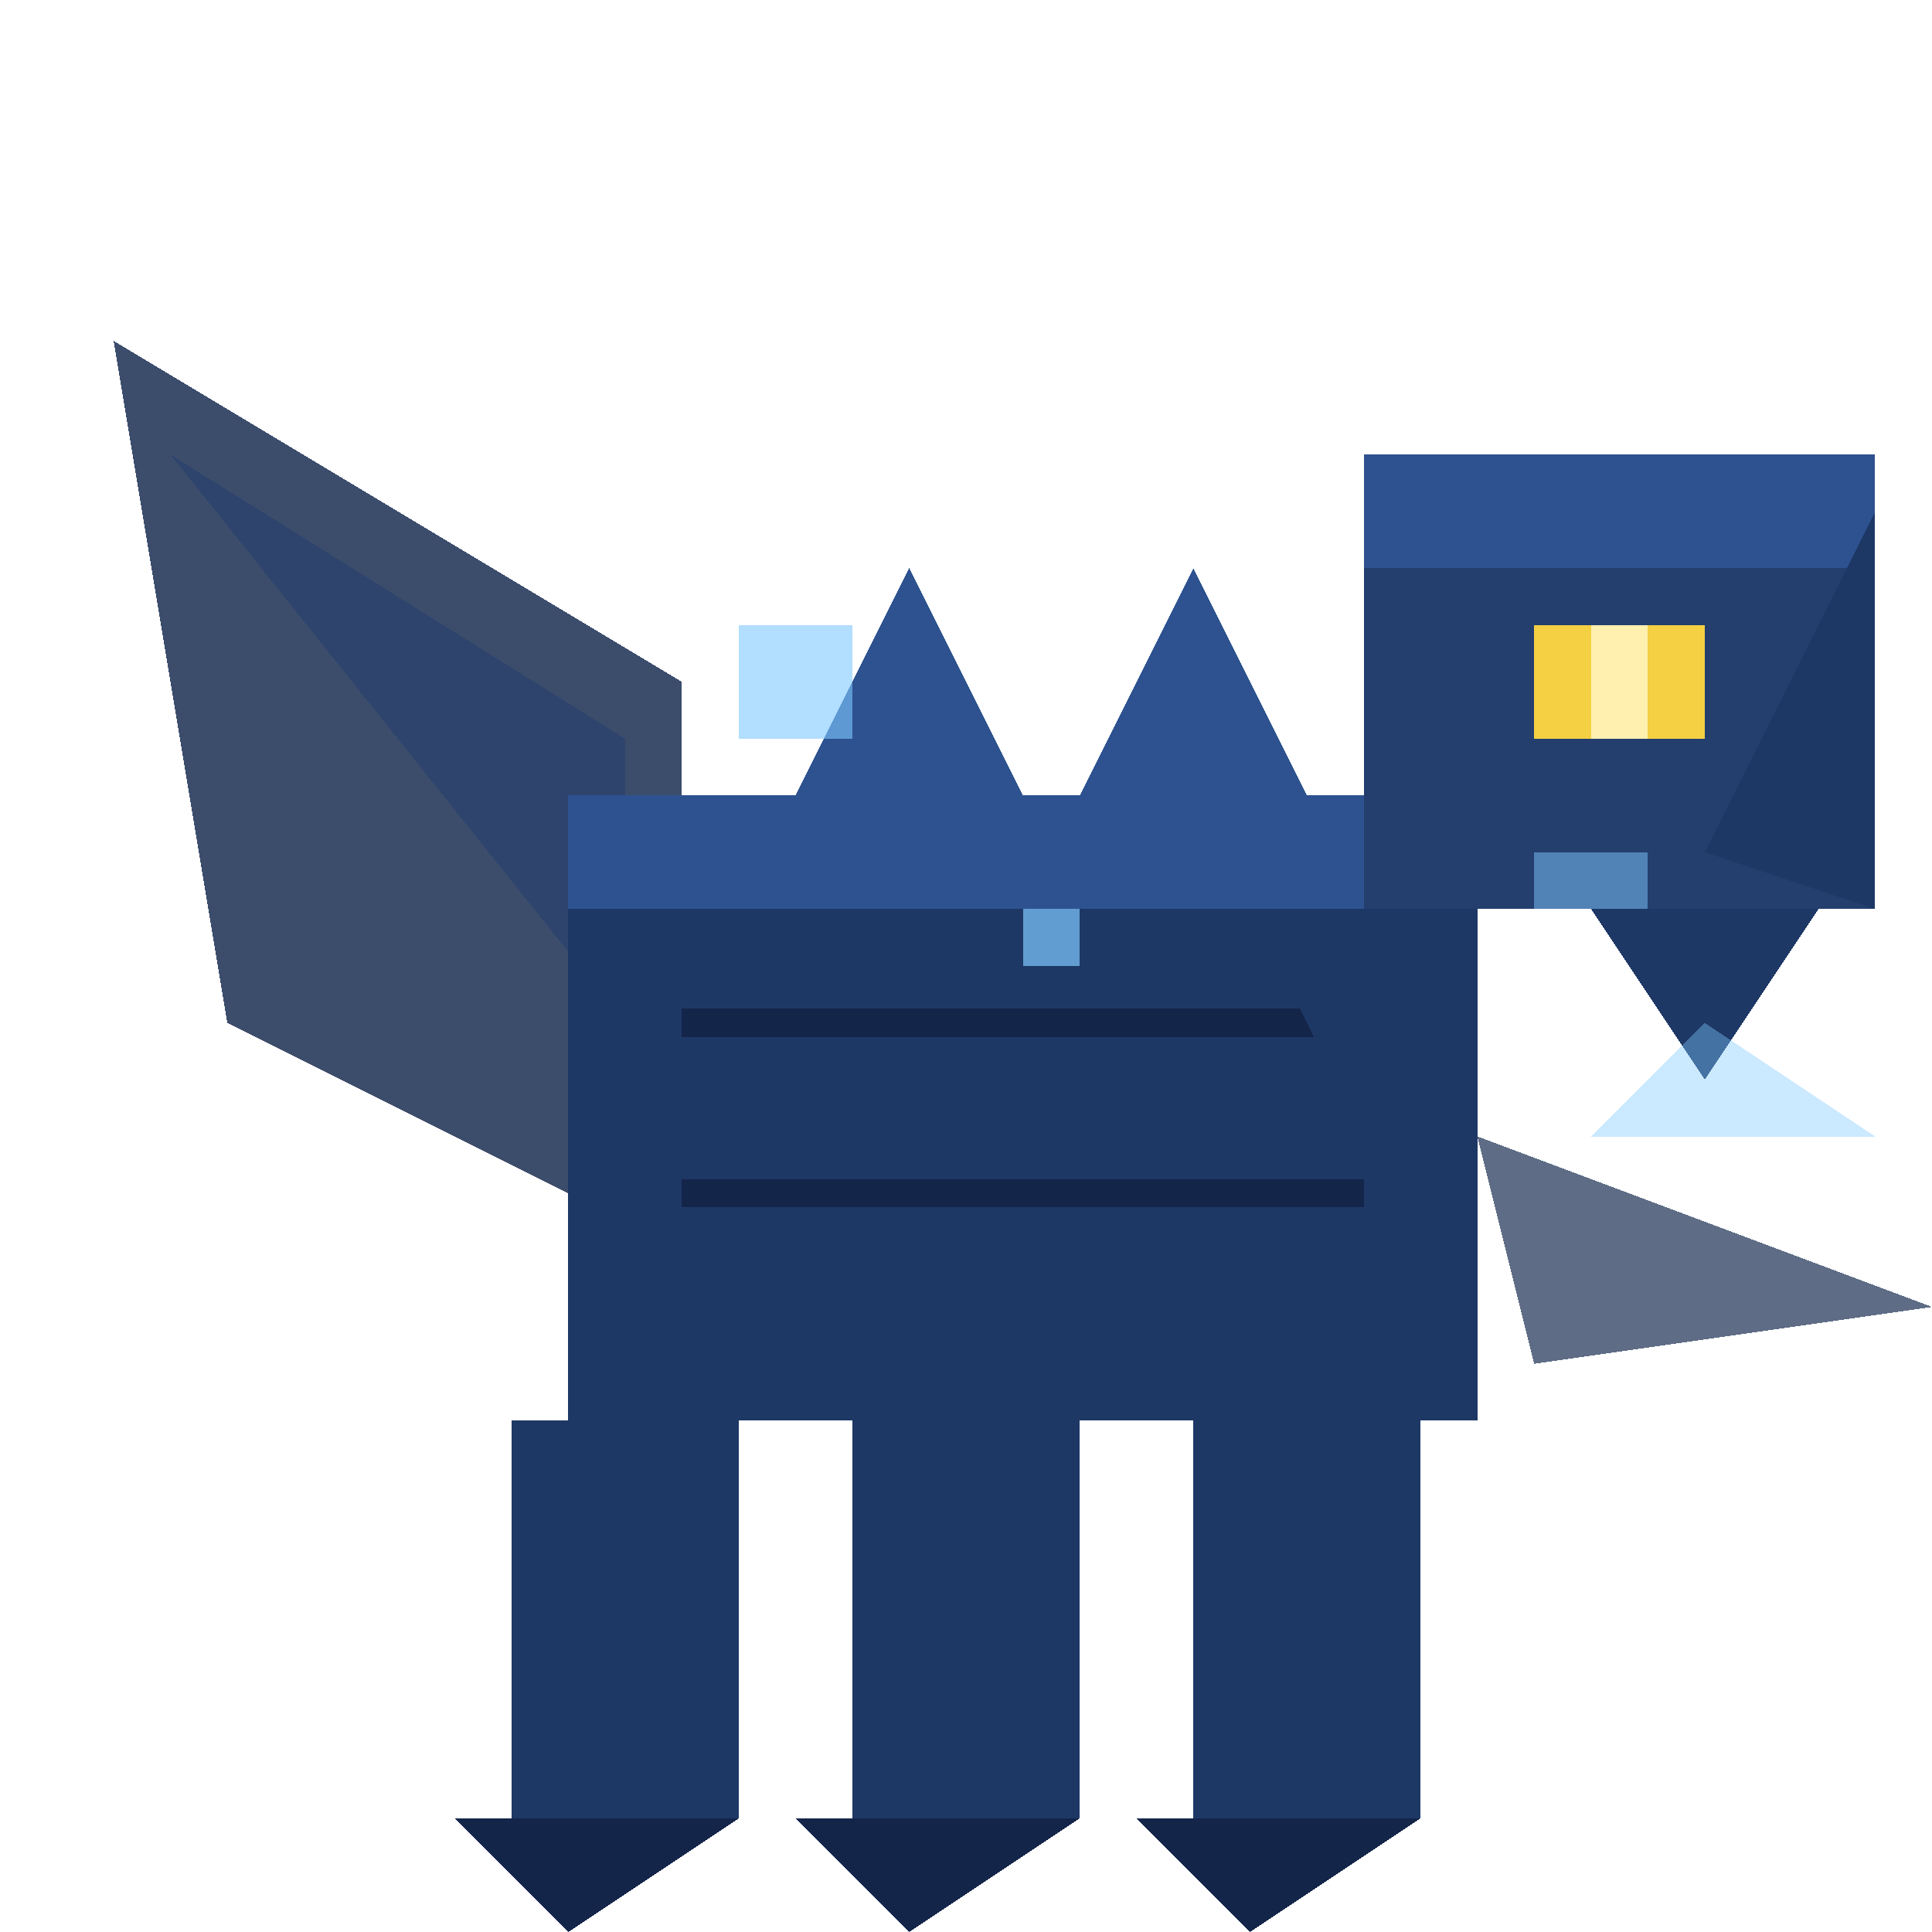
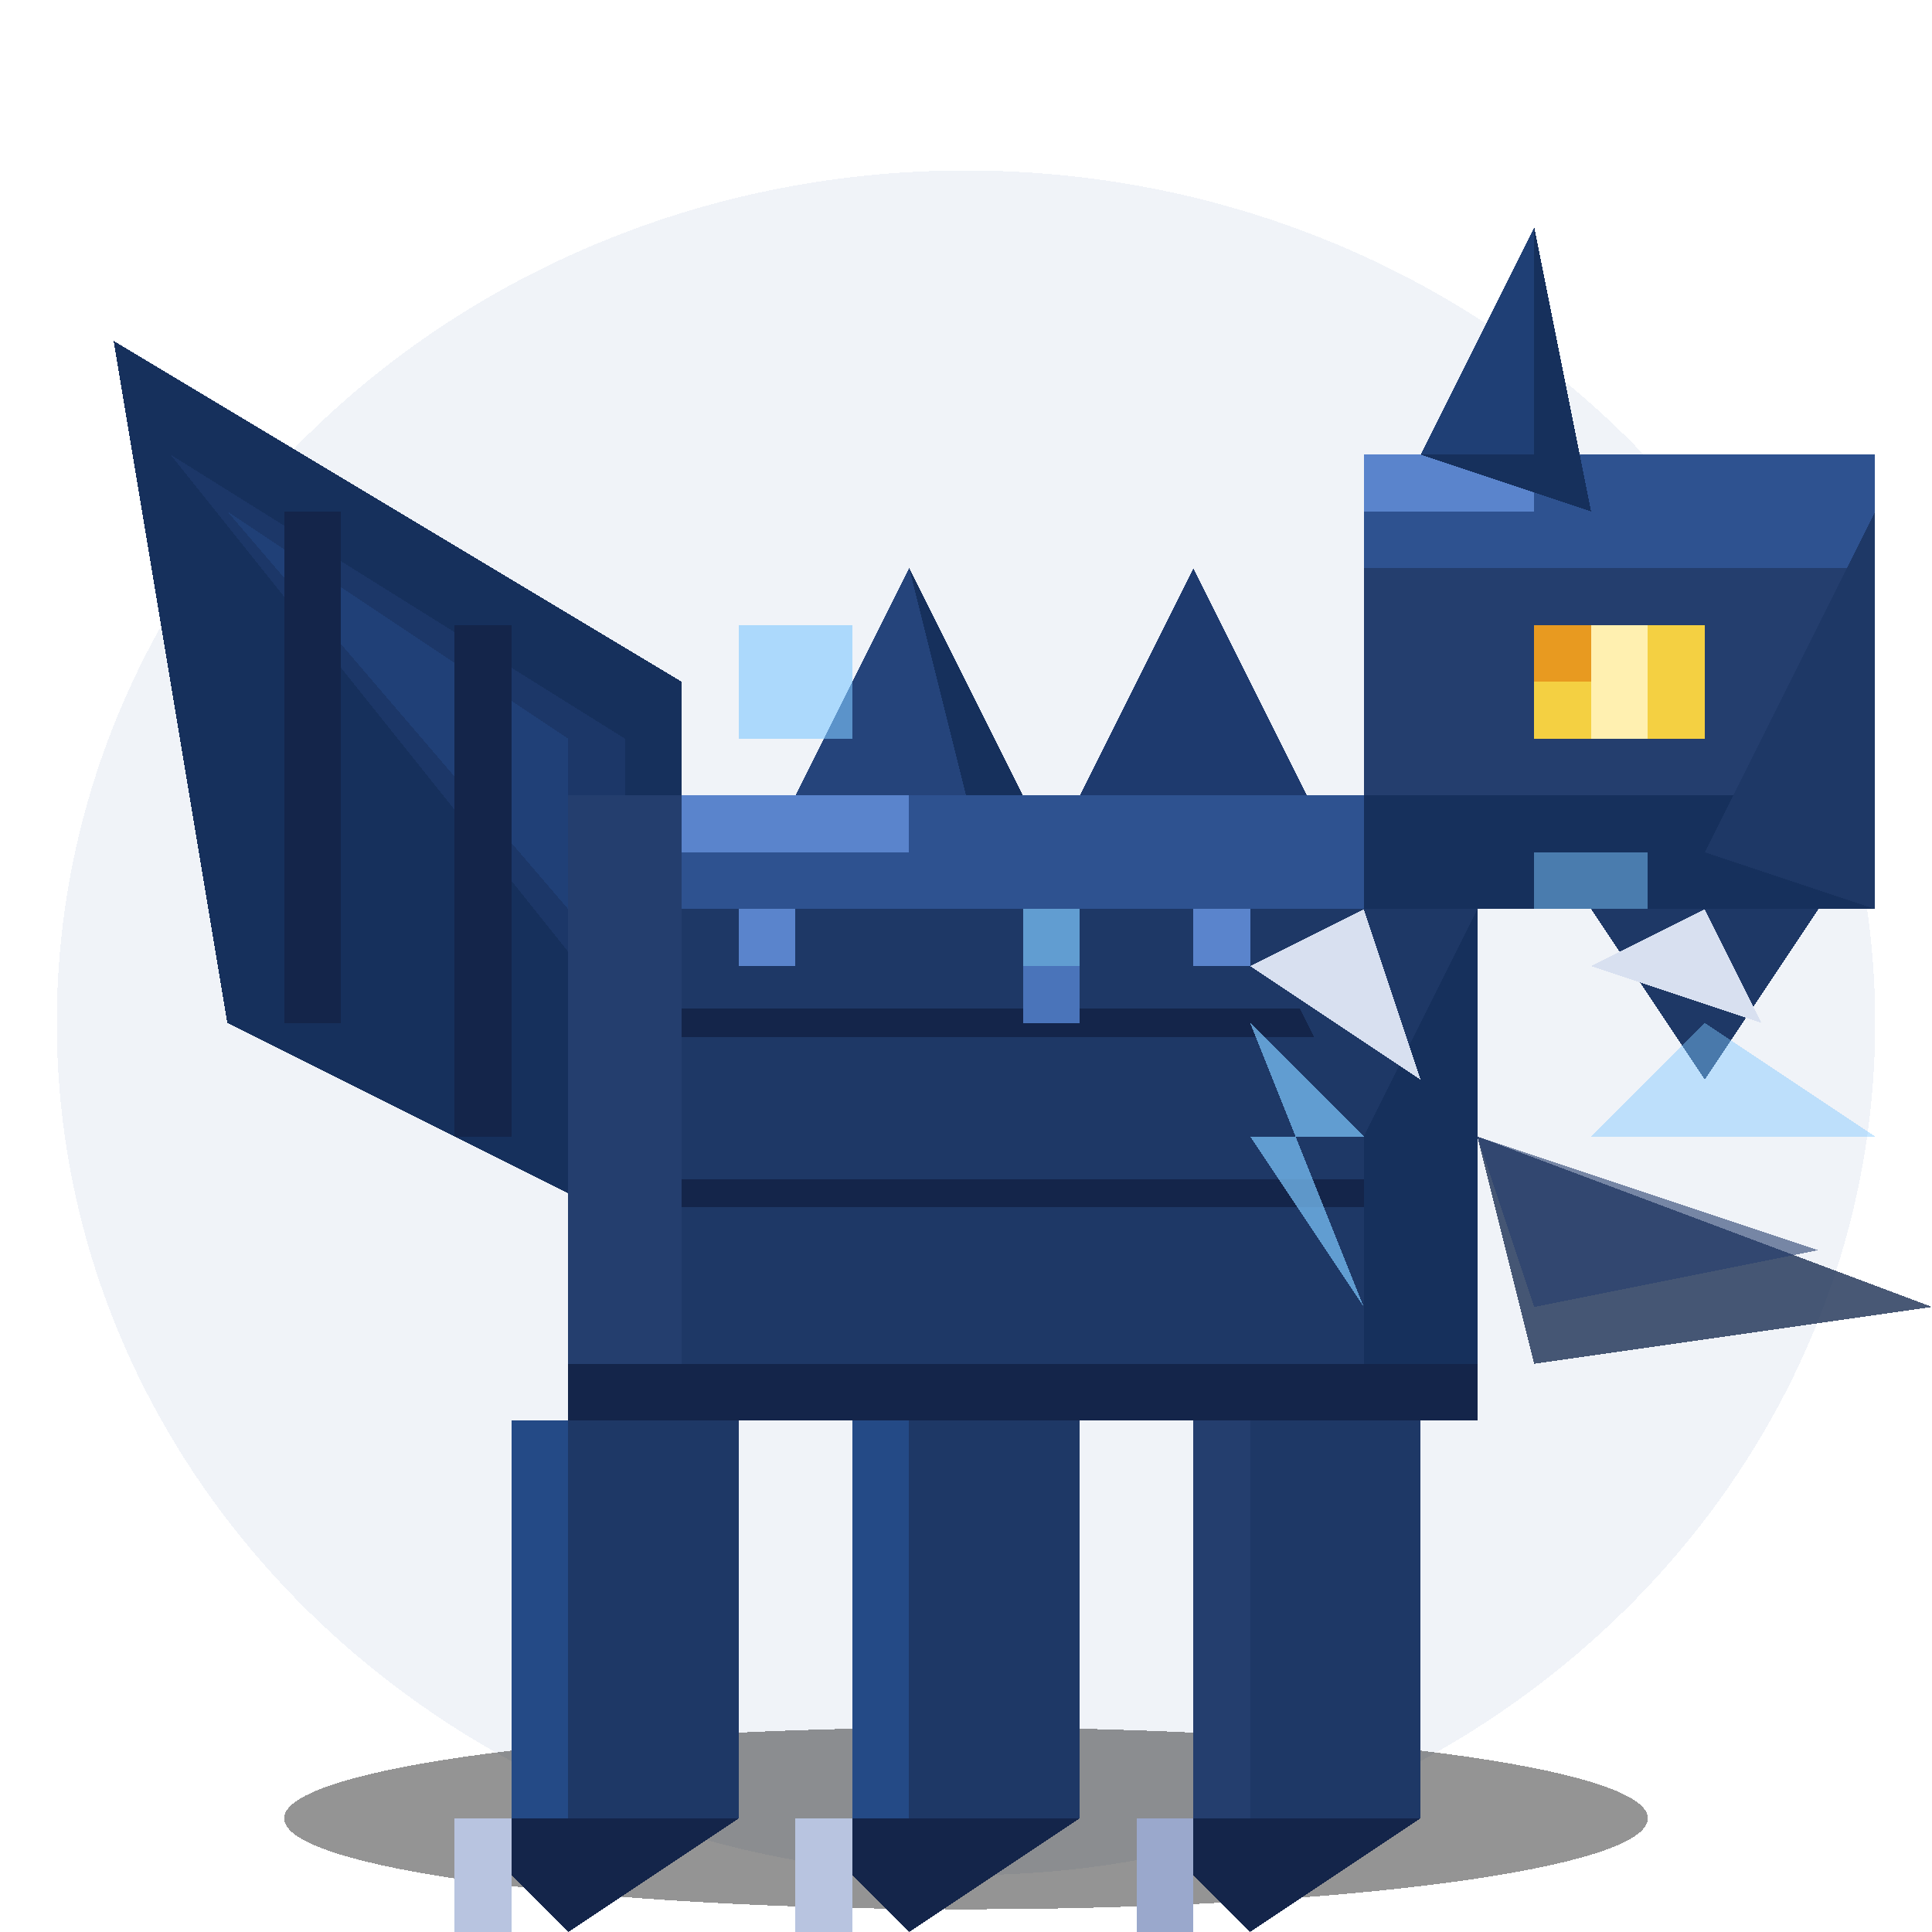
<svg xmlns="http://www.w3.org/2000/svg" viewBox="0 0 34 34" shape-rendering="crispEdges" preserveAspectRatio="xMidYMax meet" aria-label="Stormscale Drake">
-   <polygon points="2,6 12,12 12,22 4,18" fill="#1a2e52" opacity="0.85" />
-   <polygon points="3,8 11,13 11,18" fill="#243e6e" opacity="0.6" />
+   <ellipse cx="17" cy="18" rx="16" ry="15" fill="#3a64aa" opacity="0.08" />
+   <ellipse cx="17" cy="32" rx="12" ry="1.6" fill="#000" opacity="0.42" />
+   <polygon points="2,6 12,12 12,22 4,18" fill="#16305c" />
+   <polygon points="3,8 11,13 11,18" fill="#1e3a6e" opacity="0.7" />
+   <polygon points="4,9 10,13 10,16" fill="#244a86" opacity="0.5" />
+   <rect x="5" y="9" width="1" height="9" fill="#14254a" />
+   <rect x="8" y="11" width="1" height="9" fill="#14254a" />
  <rect x="10" y="14" width="16" height="11" fill="#1e3866" />
  <rect x="10" y="14" width="16" height="2" fill="#2e5290" />
+   <rect x="10" y="14" width="6" height="1" fill="#5a84cc" />
+   <rect x="10" y="14" width="2" height="10" fill="#243e6e" />
+   <rect x="24" y="15" width="2" height="10" fill="#16305c" />
+   <rect x="10" y="24" width="16" height="1" fill="#14254a" />
  <line x1="12" y1="18" x2="24" y2="18" stroke="#14254a" stroke-width="0.5" />
  <line x1="12" y1="21" x2="24" y2="21" stroke="#14254a" stroke-width="0.5" />
-   <polygon points="14,14 16,10 18,14" fill="#2e5290" />
-   <polygon points="19,14 21,10 23,14" fill="#2e5290" />
+   <polygon points="14,14 16,10 18,14" fill="#16305c" />
+   <polygon points="19,14 21,10 23,14" fill="#1e3a6e" />
+   <polygon points="14,14 16,10 17,14" fill="#2e5290" opacity="0.6" />
+   <rect x="13" y="16" width="1" height="1" fill="#5a84cc" />
+   <rect x="18" y="17" width="1" height="1" fill="#4a74ba" />
+   <rect x="21" y="16" width="1" height="1" fill="#5a84cc" />
  <rect x="24" y="8" width="9" height="8" fill="#243e6e" />
  <rect x="24" y="8" width="9" height="2" fill="#2e5290" />
+   <rect x="24" y="8" width="3" height="1" fill="#5a84cc" />
+   <rect x="24" y="14" width="9" height="2" fill="#16305c" />
  <polygon points="33,9 30,15 33,16" fill="#1e3866" />
+   <polygon points="25,8 27,4 28,9" fill="#16305c" />
+   <polygon points="25,8 27,4 27,8" fill="#244a86" opacity="0.6" />
  <rect x="27" y="11" width="3" height="2" fill="#f4d042" />
  <rect x="28" y="11" width="1" height="2" fill="#fff0b0" />
+   <rect x="27" y="11" width="1" height="1" fill="#e89a20" />
  <polygon points="26,16 24,20 22,16" fill="#1e3866" />
  <polygon points="32,16 30,19 28,16" fill="#1e3866" />
-   <polygon points="30,18 33,20 28,20" fill="#7ec8ff" opacity="0.4" />
+   <polygon points="24,16 25,19 22,17" fill="#d8e0f0" />
+   <polygon points="30,16 31,18 28,17" fill="#d8e0f0" />
+   <polygon points="30,18 33,20 28,20" fill="#7ec8ff" opacity="0.45" />
  <rect x="9" y="25" width="4" height="7" fill="#1e3866" />
  <rect x="15" y="25" width="4" height="7" fill="#1e3866" />
  <rect x="21" y="25" width="4" height="7" fill="#1e3866" />
+   <rect x="9" y="25" width="1" height="7" fill="#244a86" />
+   <rect x="15" y="25" width="1" height="7" fill="#244a86" />
+   <rect x="21" y="25" width="1" height="7" fill="#243e6e" />
  <polygon points="8,32 13,32 10,34" fill="#14254a" />
  <polygon points="14,32 19,32 16,34" fill="#14254a" />
  <polygon points="20,32 25,32 22,34" fill="#14254a" />
-   <polygon points="26,20 34,23 27,24" fill="#1a2e52" opacity="0.7" />
+   <rect x="8" y="32" width="1" height="2" fill="#b8c4e0" />
+   <rect x="14" y="32" width="1" height="2" fill="#b8c4e0" />
+   <rect x="20" y="32" width="1" height="2" fill="#9aa8cc" />
+   <polygon points="26,20 34,23 27,24" fill="#1a2e52" opacity="0.8" />
+   <polygon points="26,20 32,22 27,23" fill="#243e6e" opacity="0.6" />
+   <polygon points="22,18 24,20 22,20 24,23" fill="#7ec8ff" opacity="0.7" />
  <rect x="13" y="11" width="2" height="2" fill="#7ec8ff" opacity="0.6" />
  <rect x="18" y="16" width="1" height="1" fill="#7ec8ff" opacity="0.7" />
  <rect x="27" y="15" width="2" height="1" fill="#7ec8ff" opacity="0.5" />
</svg>
